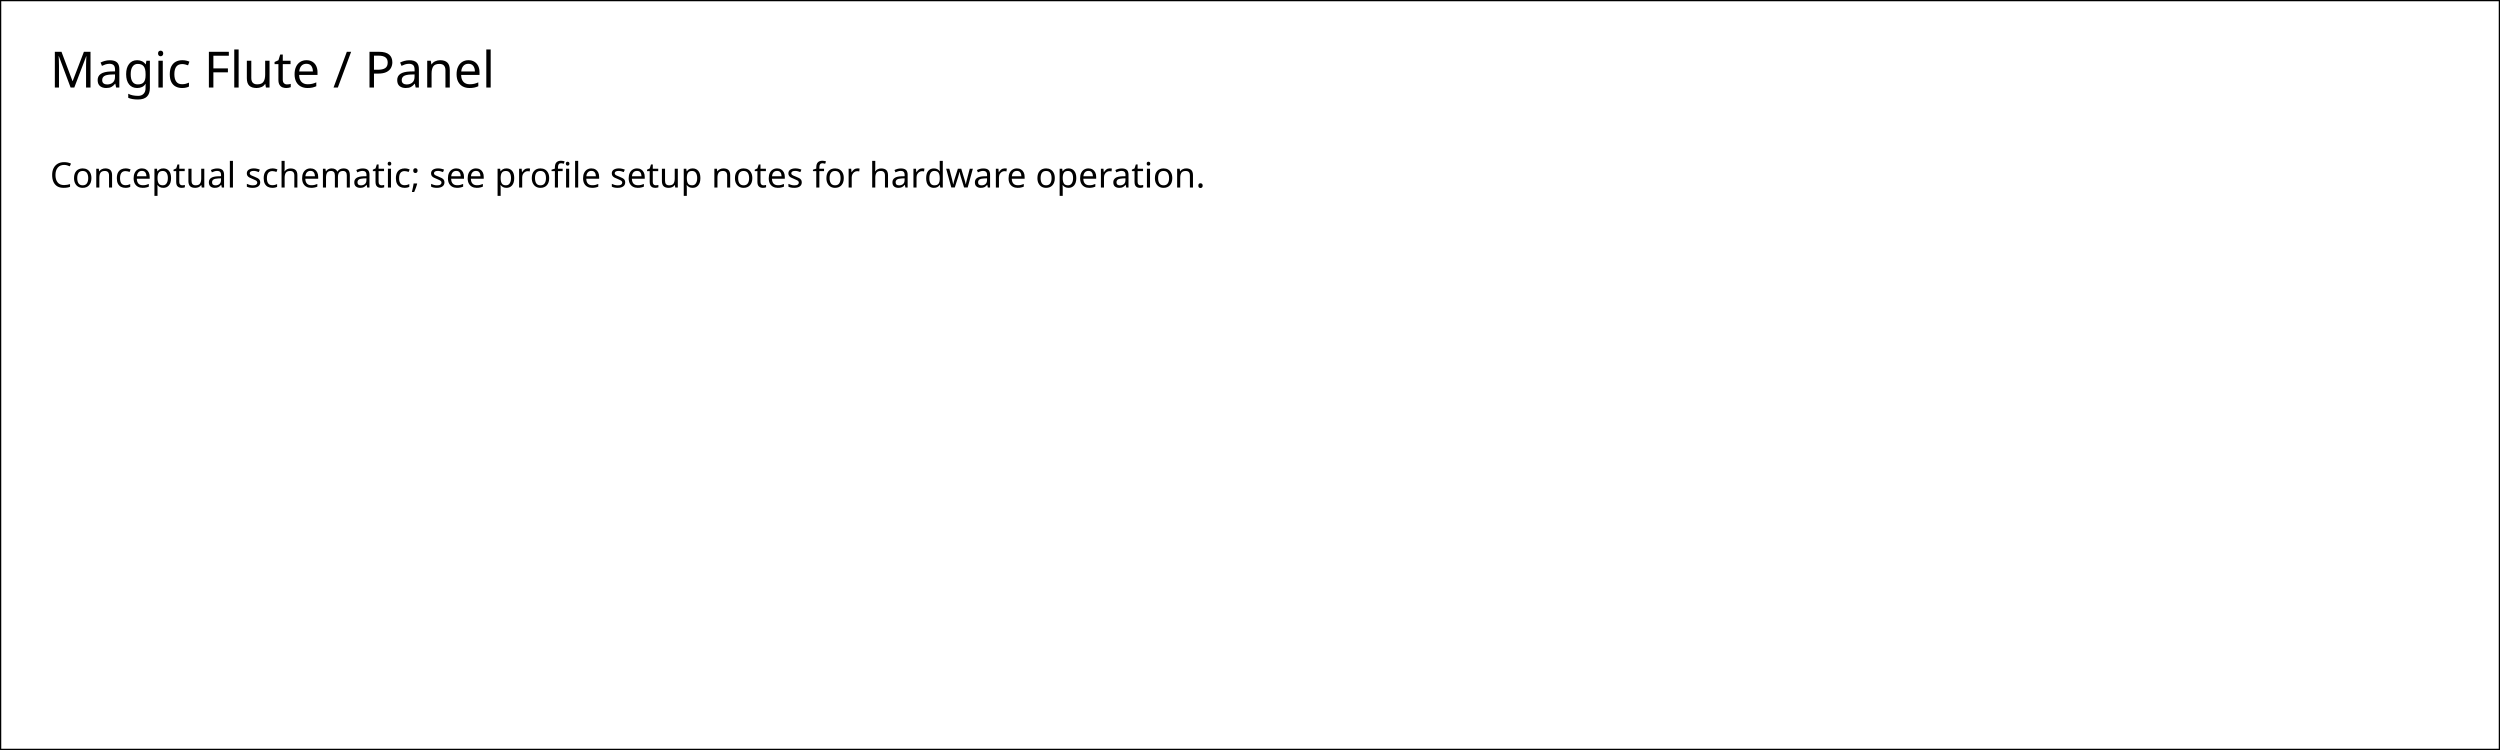
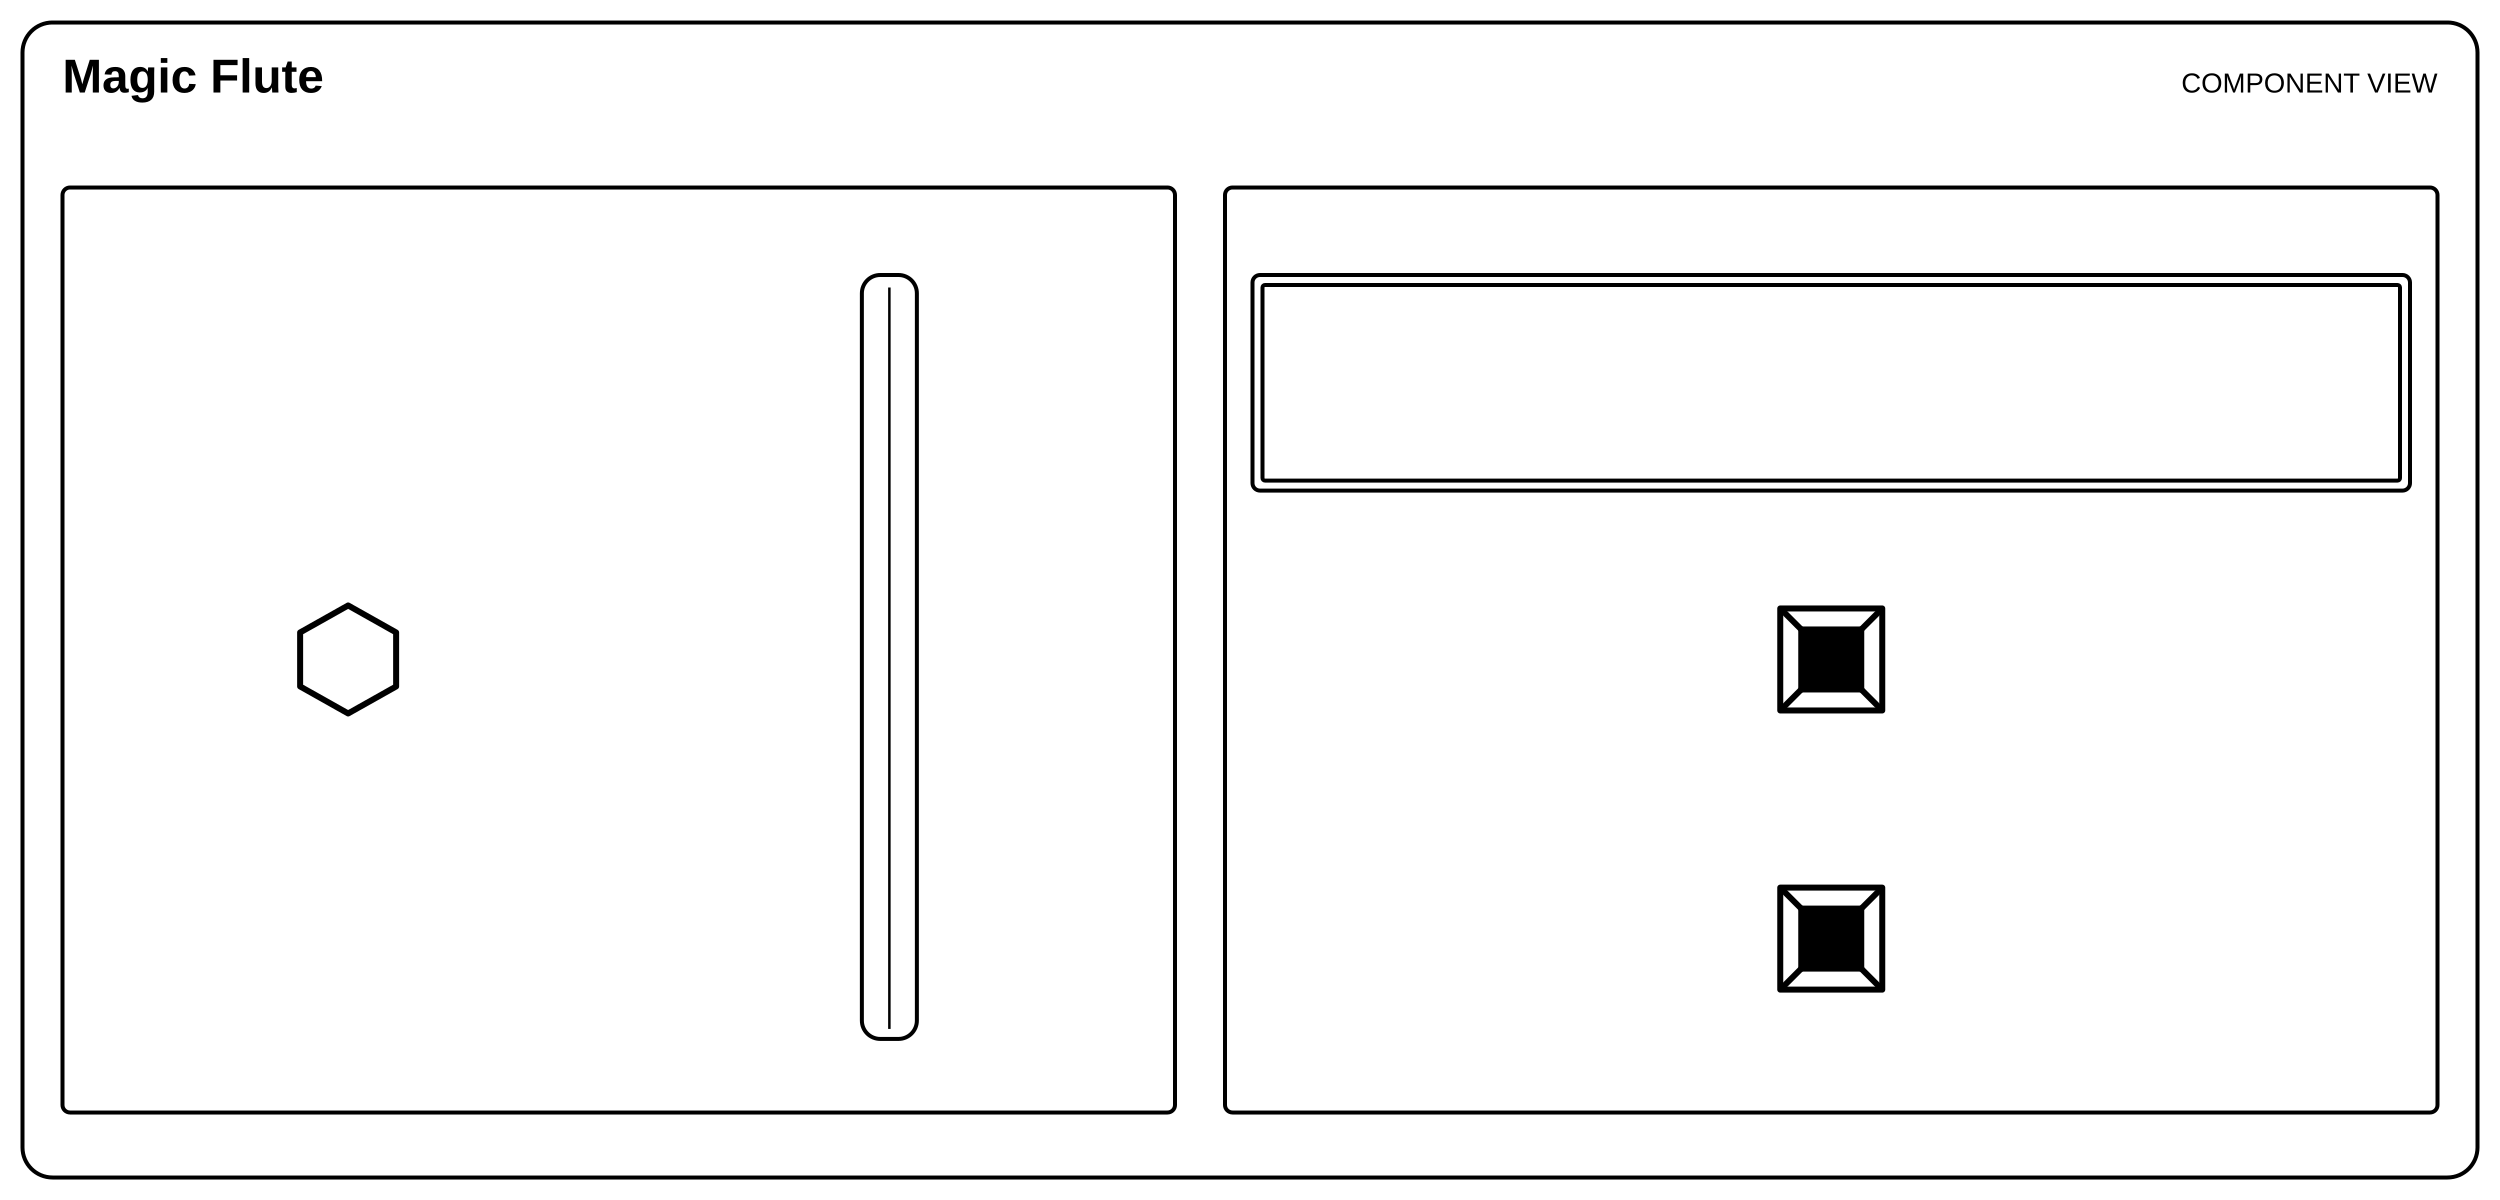
- <svg xmlns="http://www.w3.org/2000/svg" viewBox="0 0 1000 300" role="img" aria-labelledby="title description">
-   <rect width="1000" height="300" fill="#fff" stroke="#000" />
-   <text x="20" y="35" font-family="sans-serif" font-size="20" fill="#000">Magic Flute / Panel</text>
-   <text x="20" y="75" font-family="sans-serif" font-size="14" fill="#000">Conceptual schematic; see profile setup notes for hardware operation.</text>
+ <svg xmlns="http://www.w3.org/2000/svg" viewBox="0 0 1000 480" role="img" aria-labelledby="title description">
+   <defs>
+     <pattern id="tactile-stripes" width="6" height="6" patternUnits="userSpaceOnUse">
+       <rect width="6" height="6" fill="#fff" />
+       <path d="M0 3H6" stroke="#000" stroke-width="2" />
+     </pattern>
+     <pattern id="tactile-dots" width="8" height="8" patternUnits="userSpaceOnUse">
+       <rect width="8" height="8" fill="#fff" />
+       <circle cx="2" cy="2" r="1.5" fill="#000" />
+       <circle cx="6" cy="6" r="1.5" fill="#000" />
+     </pattern>
+   </defs>
+   <style>text{font-family:Arial,Helvetica,sans-serif;fill:#000;stroke:none}.line{fill:#fff;stroke:#000;stroke-width:1.6;stroke-linejoin:round;stroke-linecap:round}.thin{fill:none;stroke:#000;stroke-width:1;stroke-linejoin:round;stroke-linecap:round}</style>
+   <rect x="0" y="0" width="1000" height="480" fill="#fff" stroke="none" stroke-width="1.6" />
+   <rect x="9" y="9" width="982" height="462" fill="#fff" stroke="#000" stroke-width="1.6" rx="12" />
+   <text x="25" y="37" fill="#000" font-family="Arial,Helvetica,sans-serif" font-size="19" text-anchor="start" font-weight="bold">Magic Flute</text>
+   <text x="975" y="37" fill="#000" font-family="Arial,Helvetica,sans-serif" font-size="11" text-anchor="end">COMPONENT VIEW</text>
+   <rect x="25" y="75" width="445" height="370" fill="#fff" stroke="#000" stroke-width="1.6" rx="3" />
+   <g id="flute-head-control-breath-mouthpiece" data-kind="input" aria-label="Breath mouthpiece">
+     <svg data-symbol="input" x="115.250" y="239.785" width="48.000" height="48.000" viewBox="0 0 40 40">
+       <g fill="none" stroke="#000" stroke-width="2" stroke-linejoin="round">
+         <polygon points="20,2 36,11 36,29 20,38 4,29 4,11" fill="#fff" />
+       </g>
+     </svg>
+   </g>
+   <g id="flute-head-control-head-tilt-pitch" data-kind="strip" aria-label="Head tilt / pitch">
+     <rect x="344.75" y="110" width="22" height="305.57" fill="#fff" stroke="#000" stroke-width="1.6" rx="7.333" />
+     <path d="M355.75 115L355.75 411.57" fill="none" stroke="#000" stroke-width="1" />
+   </g>
+   <rect x="490" y="75" width="485" height="370" fill="#fff" stroke="#000" stroke-width="1.6" rx="3" />
+   <g id="control-module-note-settings-display" data-kind="screen" aria-label="Note / settings display">
+     <rect x="501" y="110" width="463" height="86.237" fill="#fff" stroke="#000" stroke-width="1.6" rx="3" />
+     <rect x="505" y="114" width="455" height="78.237" fill="#fff" stroke="#000" stroke-width="1.6" rx="1" />
+   </g>
+   <g id="control-module-scale-selection" data-kind="button" aria-label="Scale selection">
+     <svg data-symbol="button" x="708.500" y="239.785" width="48.000" height="48.000" viewBox="0 0 40 40">
+       <g fill="none" stroke="#000" stroke-width="2" stroke-linejoin="round">
+         <rect x="3" y="3" width="34" height="34" fill="#fff" />
+         <path d="M3 3L10 10M37 3L30 10M3 37L10 30M37 37L30 30" />
+         <rect x="10" y="10" width="20" height="20" fill="#000" />
+       </g>
+     </svg>
+   </g>
+   <g id="control-module-instrument-selection" data-kind="button" aria-label="Instrument selection">
+     <svg data-symbol="button" x="708.500" y="351.452" width="48.000" height="48.000" viewBox="0 0 40 40">
+       <g fill="none" stroke="#000" stroke-width="2" stroke-linejoin="round">
+         <rect x="3" y="3" width="34" height="34" fill="#fff" />
+         <path d="M3 3L10 10M37 3L30 10M3 37L10 30M37 37L30 30" />
+         <rect x="10" y="10" width="20" height="20" fill="#000" />
+       </g>
+     </svg>
+   </g>
</svg>
